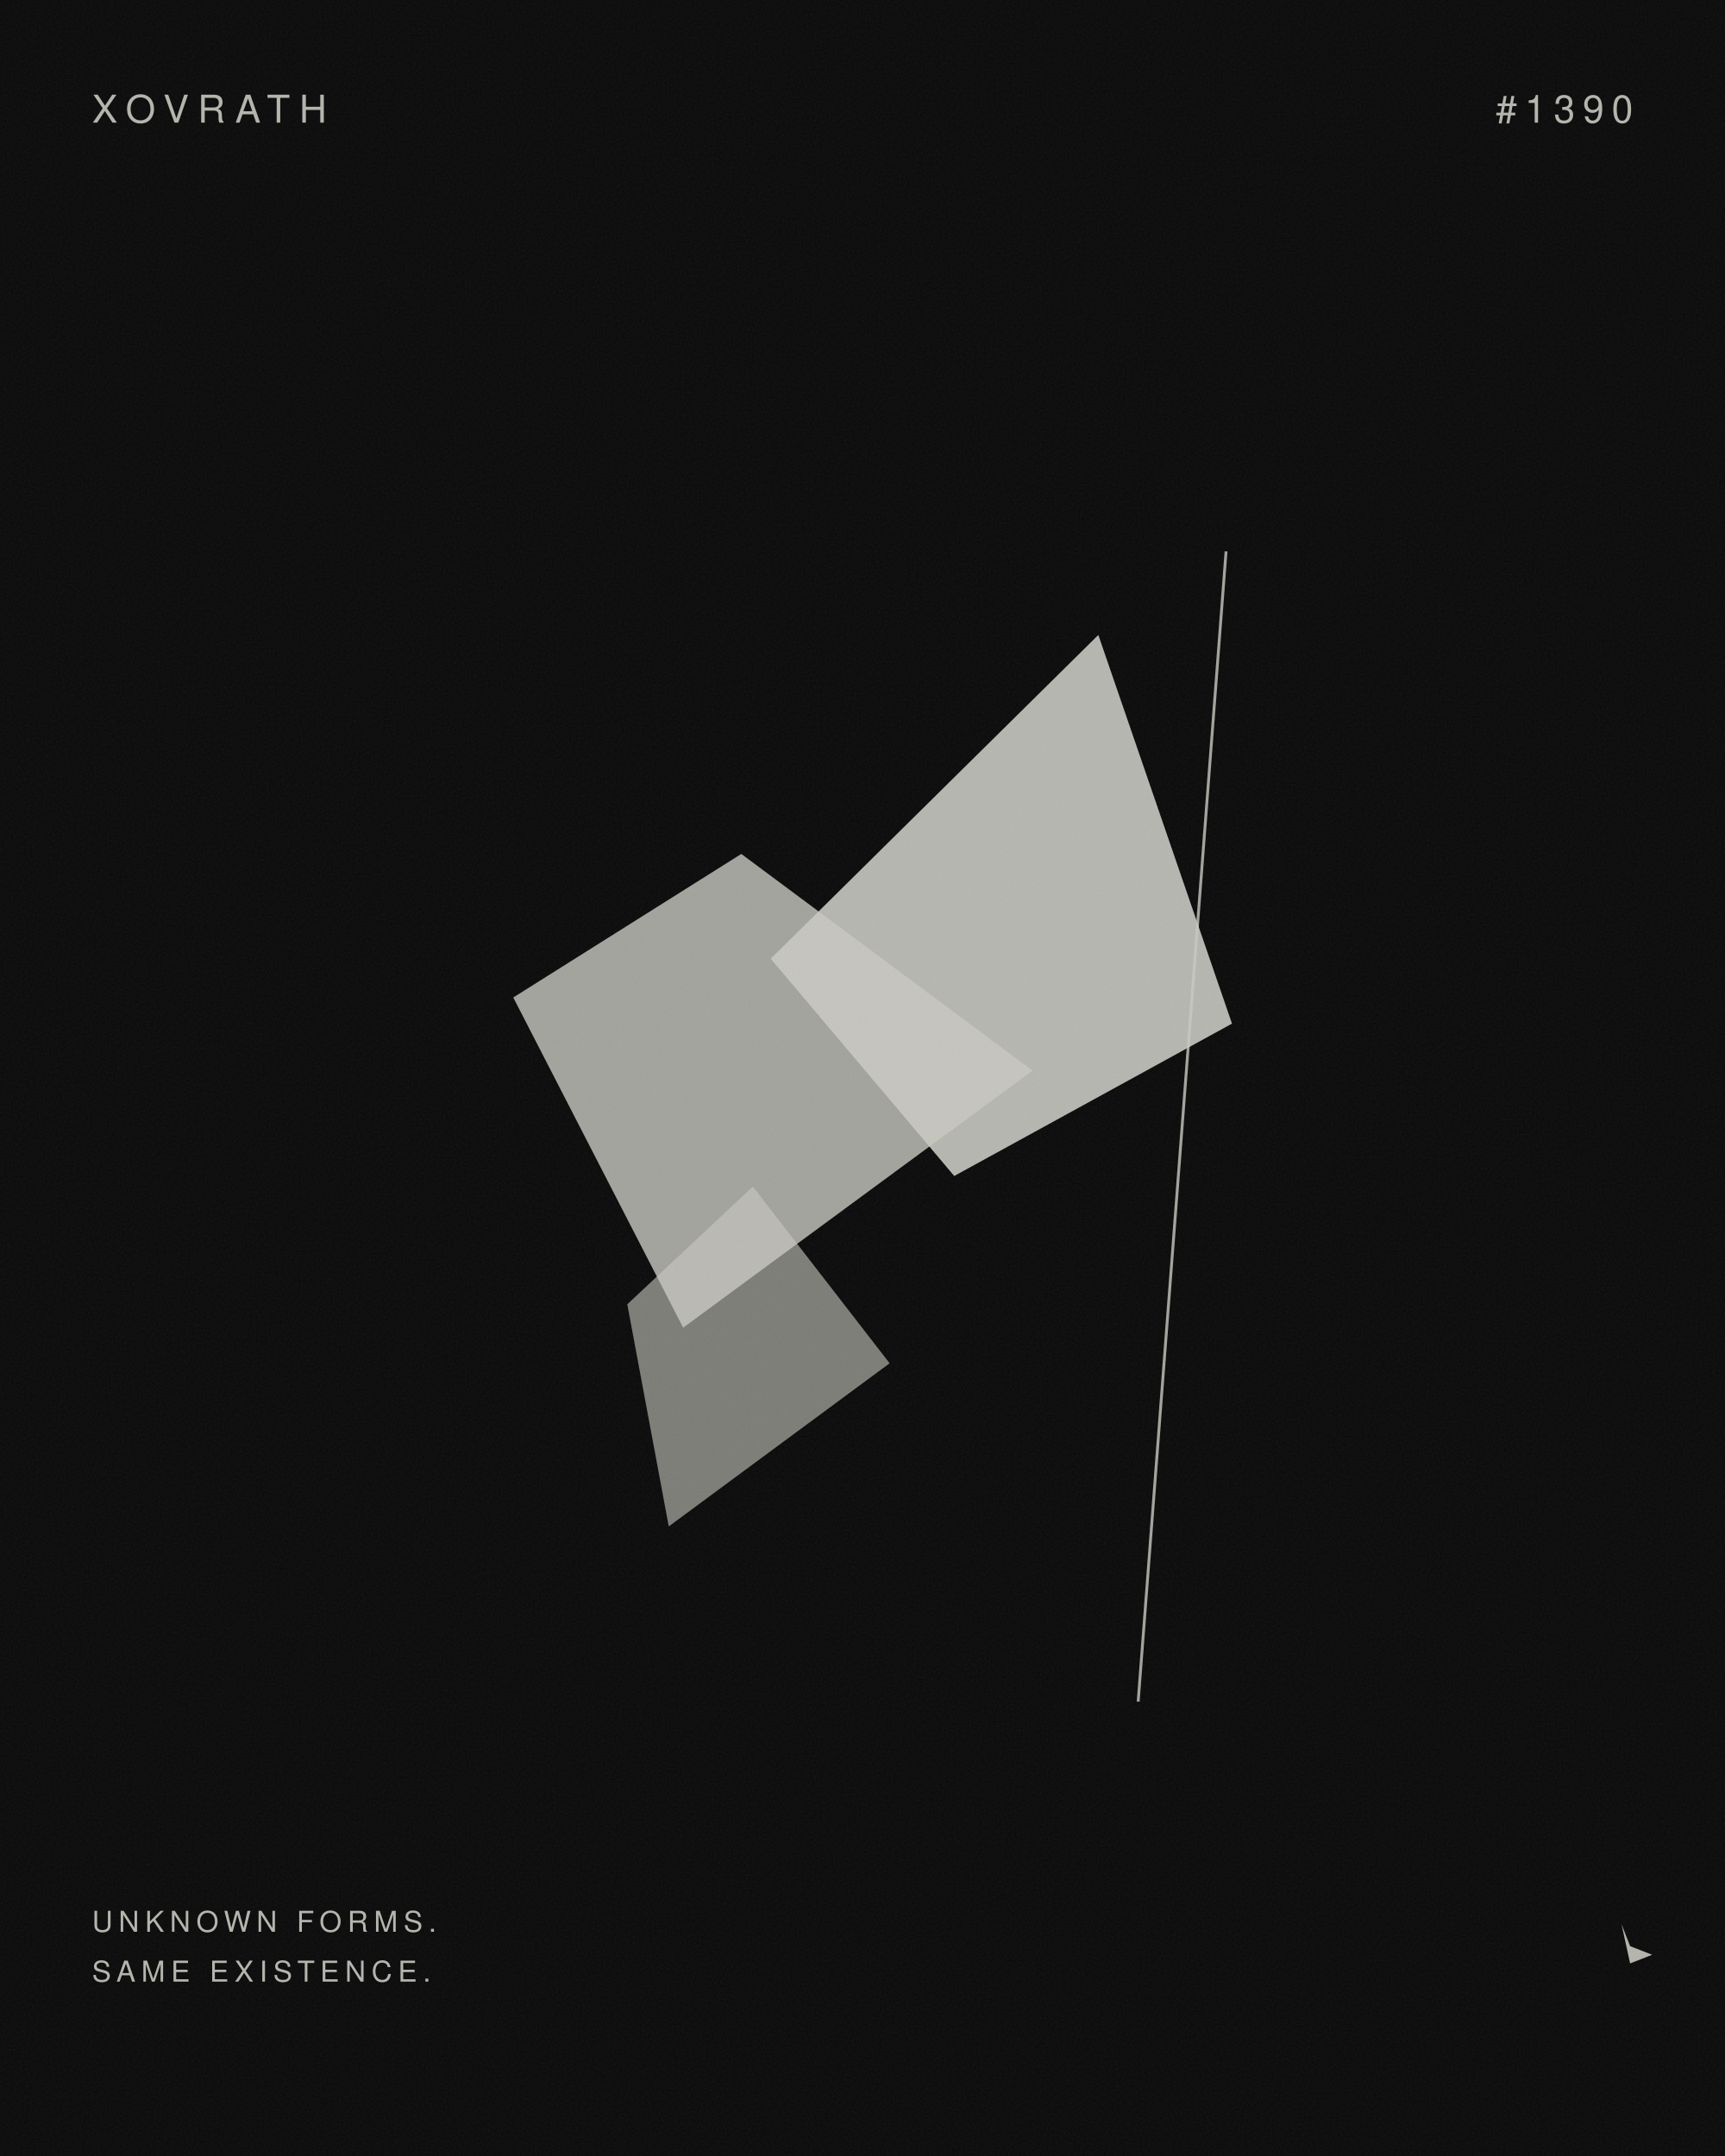
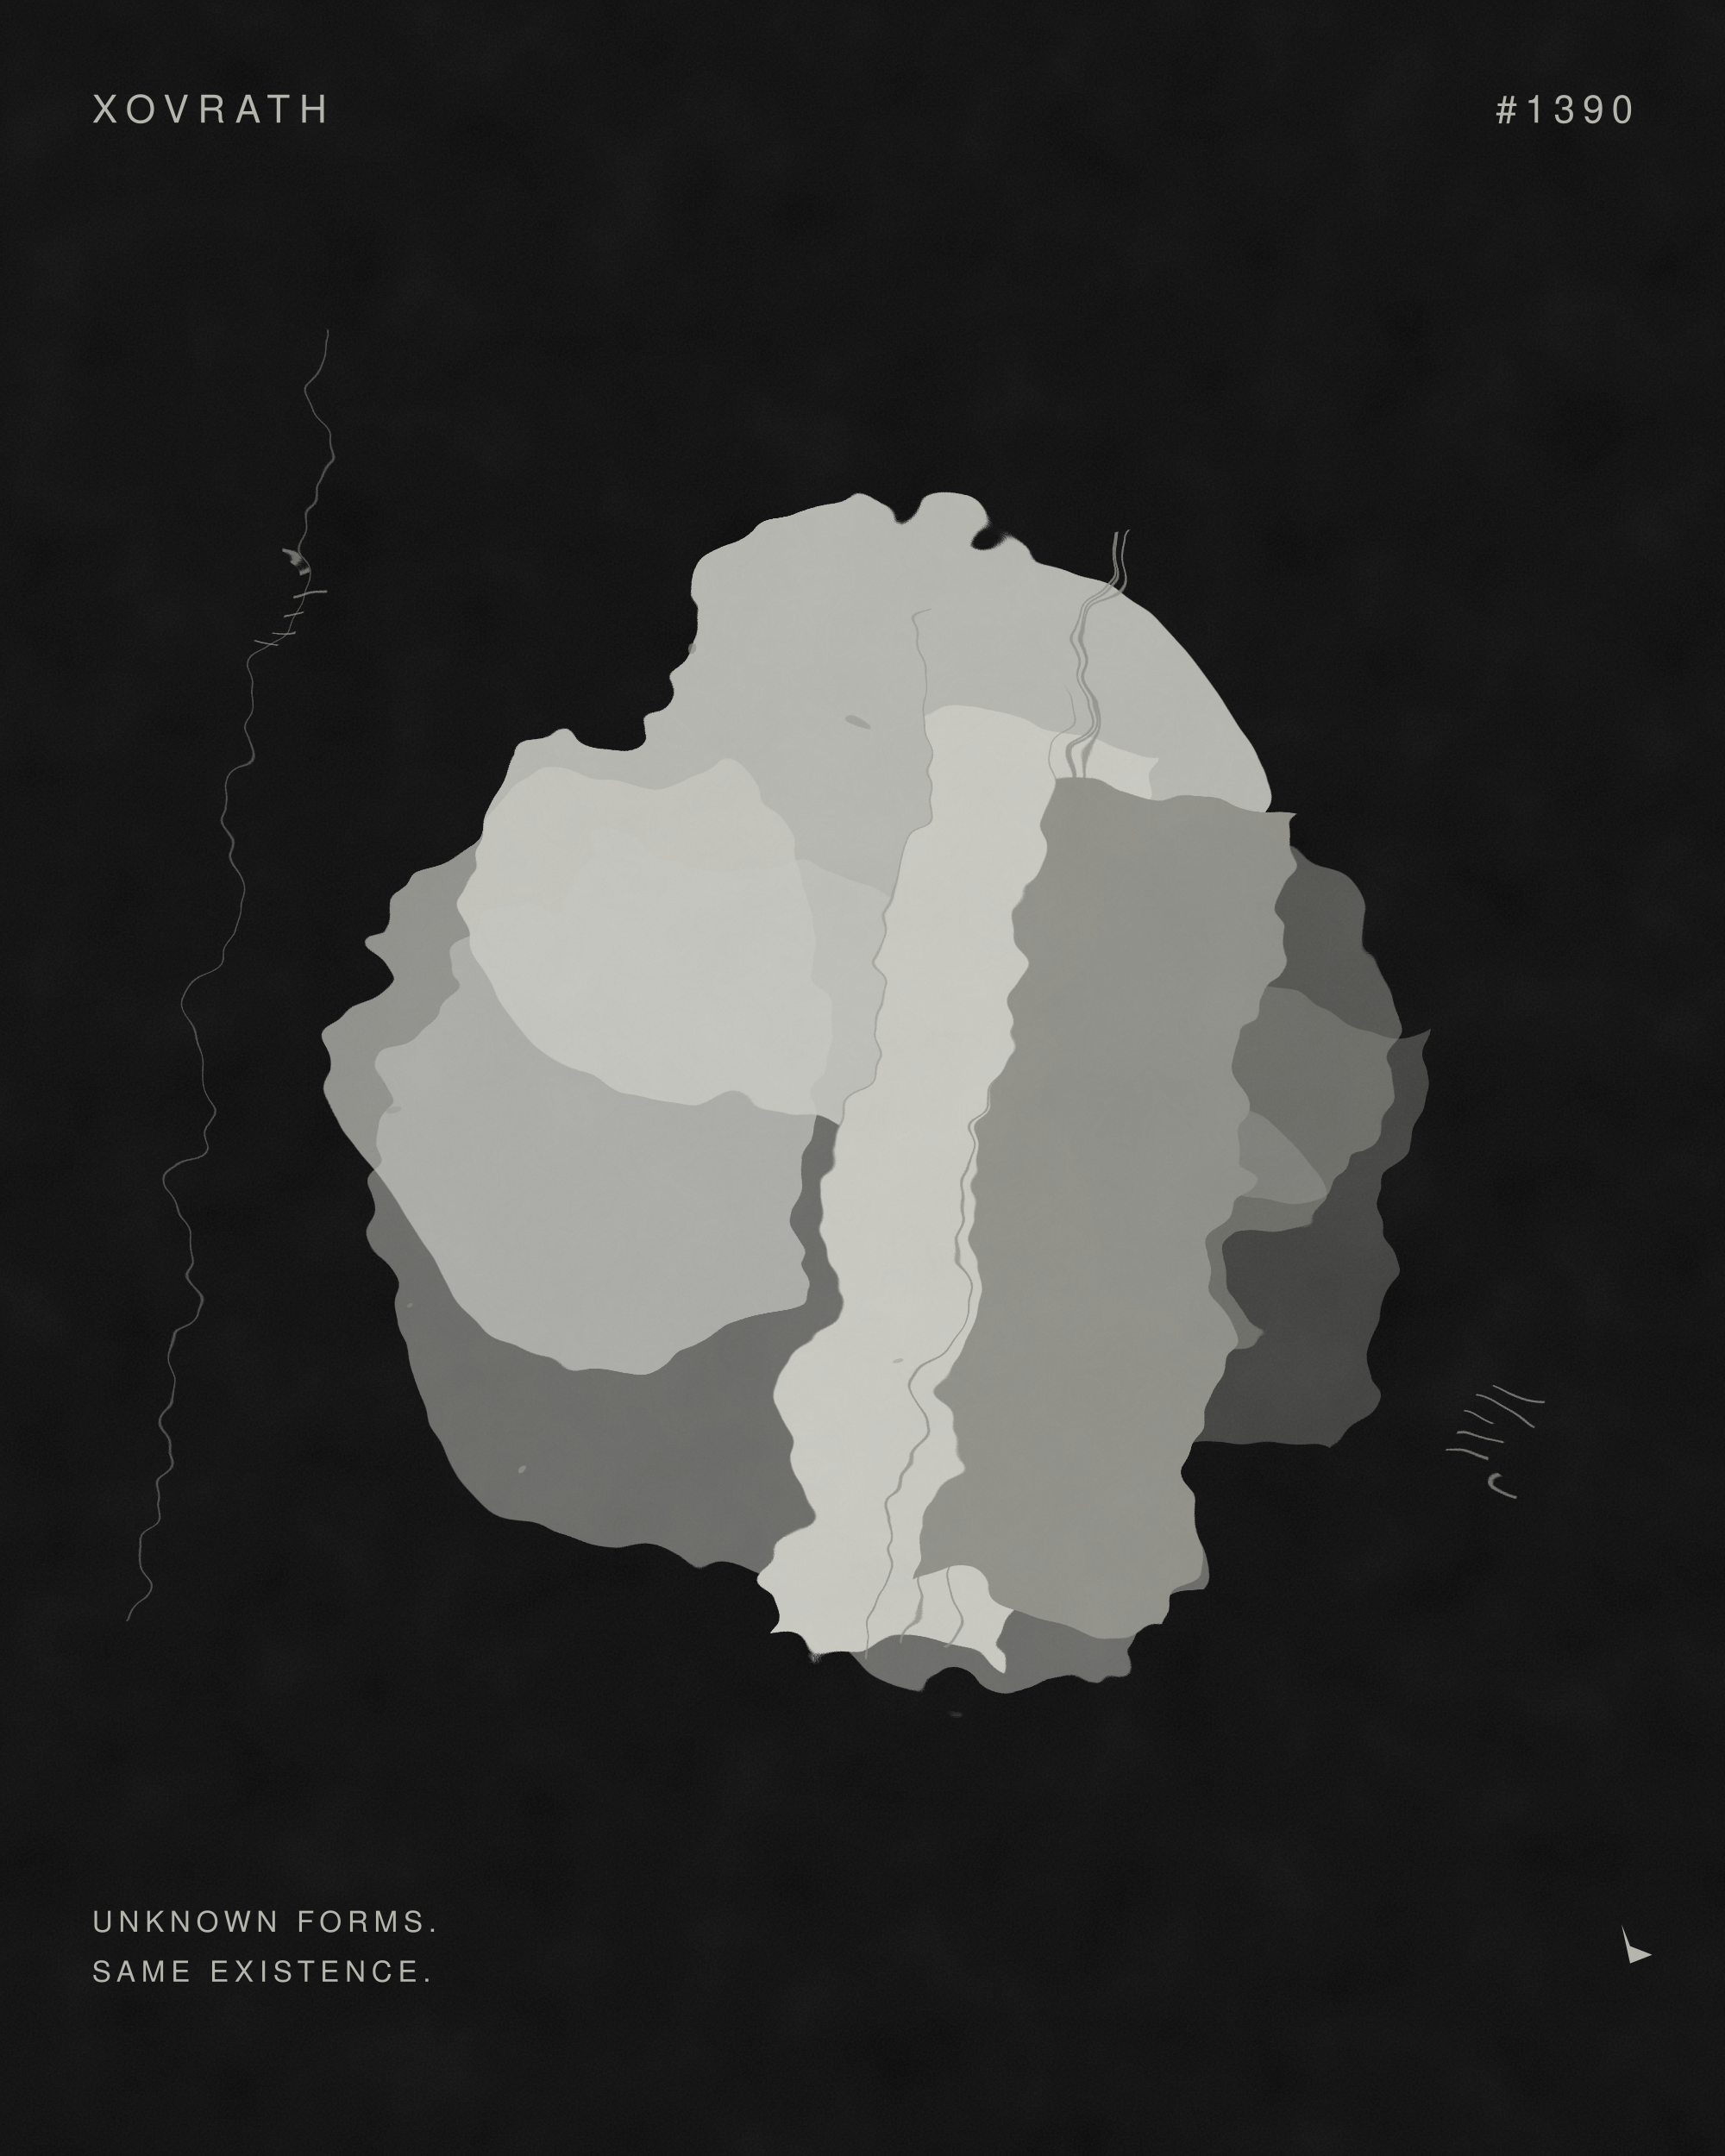
<svg xmlns="http://www.w3.org/2000/svg" viewBox="0 0 900 1125" width="900" height="1125">
+   <defs>
+     <filter id="warp" x="-20%" y="-20%" width="140%" height="140%">
+       <feTurbulence type="fractalNoise" baseFrequency="0.012 0.02" numOctaves="3" seed="32" result="n" />
+       <feDisplacementMap in="SourceGraphic" in2="n" scale="55" />
+     </filter>
+     <filter id="g">
+       <feTurbulence type="fractalNoise" baseFrequency="0.9" numOctaves="2" stitchTiles="stitch" />
+       <feColorMatrix type="saturate" values="0" />
+     </filter>
+     <filter id="g2">
+       <feTurbulence type="fractalNoise" baseFrequency="0.02" numOctaves="4" seed="3" stitchTiles="stitch" />
+       <feColorMatrix type="saturate" values="0" />
+     </filter>
+   </defs>
  <rect width="900" height="1125" fill="#0a0a0b" />
  <g transform="rotate(9 450 545)">
-     <polygon points="638.7,504.1 508,605.3 395.7,508.3 538.1,314.7" fill="#c9c9c2" fill-opacity="0.9" />
-     <polygon points="539.8,544.6 380.7,705.6 266.2,549.3 372,456.7" fill="#c9c9c2" fill-opacity="0.8" />
-     <polygon points="490,707.1 389.5,809.2 350,698.1 405.1,627.2" fill="#c9c9c2" fill-opacity="0.6" />
-     <line x1="597.1" y1="261.2" x2="645.7" y2="861.2" stroke="#c9c9c2" stroke-width="1.5" opacity="0.8" />
+     <g filter="url(#warp)">
+       <path d="M 638.4 545 Q 638.4 545 571.7 581.8 Q 505 618.6 447.5 593.4 Q 390 568.2 329.7 579.4 Q 269.4 590.6 237.1 512.2 Q 204.8 433.7 267.9 412 Q 331 390.3 333.9 319.9 Q 336.9 249.5 437.3 260.4 Q 537.7 271.4 594.3 324.9 Q 650.8 378.4 644.6 461.7 Z" fill="#c9c9c2" fill-opacity="0.9" />
+       <path d="M 435.9 624.3 Q 435.9 624.3 436.3 652.7 Q 436.6 681.1 366.2 717.8 Q 295.8 754.6 260.6 708.4 Q 225.5 662.2 194.3 636.6 Q 163 610.9 192 524.9 Q 221 438.9 255.3 438.1 Q 289.7 437.4 337.2 419.7 Q 384.7 402 409.9 474.4 Q 435.2 546.8 435.6 585.6 Z" fill="#c9c9c2" fill-opacity="0.7" />
+       <path d="M 666.7 794.4 Q 666.7 794.4 606.9 849.9 Q 547.1 905.3 498.8 863.7 Q 450.5 822 364.5 829.5 Q 278.4 836.9 238.2 742.8 Q 198 648.6 205.7 600.5 Q 213.4 552.5 265.8 499.7 Q 318.2 447 423.2 460.5 Q 528.3 474.1 562.4 541.4 Q 596.5 608.7 631.6 701.6 Z" fill="#c9c9c2" fill-opacity="0.5" />
+       <rect x="451.1" y="367" width="122.2" height="489.7" fill="#c9c9c2" />
+       <line x1="451.1" y1="316.3" x2="451.1" y2="806.1" stroke="#8f8f88" stroke-width="1" opacity="0.6" />
+       <rect x="526" y="390.6" width="129" height="432.3" fill="#8f8f88" />
+       <line x1="526" y1="345" x2="526" y2="777.3" stroke="#8f8f88" stroke-width="1" opacity="0.6" />
+       <line x1="539.7" y1="261.2" x2="529.5" y2="861.2" stroke="#8f8f88" stroke-width="1.5" opacity="0.8" />
+       <line x1="540.9" y1="261.2" x2="553.9" y2="861.2" stroke="#8f8f88" stroke-width="1.5" opacity="0.8" />
+       <line x1="548.5" y1="261.2" x2="501.6" y2="861.2" stroke="#8f8f88" stroke-width="1.5" opacity="0.8" />
+       <rect x="547.7" y="483.2" width="186.7" height="242.1" fill="#8f8f88" fill-opacity="0.4" />
+       <path d="M 706.6 549.3 Q 706.6 549.3 691.7 569.6 Q 676.8 589.9 622.9 595 Q 569 600 553.9 558.4 Q 538.8 516.7 552.3 477.7 Q 565.8 438.7 595.7 419.2 Q 625.6 399.7 669.9 411.8 Q 714.2 424 710.4 486.6 Z" fill="#8f8f88" fill-opacity="0.55" />
+       <path d="M 668.3 621.4 Q 668.3 621.4 668 642.4 Q 667.8 663.5 634.2 664.7 Q 600.6 666 587.3 640.1 Q 574.1 614.1 575.1 586.8 Q 576.1 559.5 596.6 547.2 Q 617.2 534.8 659.7 549.3 Q 702.2 563.9 685.2 592.6 Z" fill="#8f8f88" fill-opacity="0.55" />
+       <line x1="115.8" y1="220" x2="115.8" y2="900" stroke="#8f8f88" stroke-width="1" opacity="0.5" />
+       <line x1="107.8" y1="334.5" x2="115.1" y2="334.5" stroke="#8f8f88" stroke-width="1.5" opacity="0.75" />
+       <line x1="107.8" y1="348.5" x2="130.3" y2="348.5" stroke="#8f8f88" stroke-width="1.5" opacity="0.75" />
+       <line x1="107.8" y1="362.5" x2="121.3" y2="362.5" stroke="#8f8f88" stroke-width="1.5" opacity="0.75" />
+       <line x1="107.8" y1="376.5" x2="121.7" y2="376.5" stroke="#8f8f88" stroke-width="1.5" opacity="0.75" />
+       <line x1="107.8" y1="390.5" x2="119.9" y2="390.5" stroke="#8f8f88" stroke-width="1.5" opacity="0.75" />
+       <line x1="798.4" y1="664.9" x2="822" y2="664.9" stroke="#8f8f88" stroke-width="1.5" opacity="0.75" />
+       <line x1="798.4" y1="678.9" x2="818.8" y2="678.9" stroke="#8f8f88" stroke-width="1.5" opacity="0.75" />
+       <line x1="798.4" y1="692.9" x2="809.9" y2="692.9" stroke="#8f8f88" stroke-width="1.5" opacity="0.75" />
+       <line x1="798.4" y1="706.9" x2="822.1" y2="706.9" stroke="#8f8f88" stroke-width="1.5" opacity="0.75" />
+       <line x1="798.4" y1="720.9" x2="819.8" y2="720.9" stroke="#8f8f88" stroke-width="1.5" opacity="0.75" />
+       <circle cx="208.4" cy="611.7" r="3.7" fill="#8f8f88" opacity="0.4" />
+       <circle cx="599.4" cy="729.2" r="4" fill="#8f8f88" opacity="0.5" />
+       <circle cx="294.7" cy="777.1" r="2.5" fill="#8f8f88" opacity="0.8" />
+       <circle cx="498.5" cy="709.5" r="2.7" fill="#8f8f88" opacity="0.4" />
+       <circle cx="418" cy="376.4" r="4.3" fill="#8f8f88" opacity="0.5" />
+       <circle cx="328.8" cy="353.7" r="2.6" fill="#8f8f88" opacity="0.7" />
+       <circle cx="236.4" cy="714.7" r="1.7" fill="#8f8f88" opacity="0.5" />
+     </g>
  </g>
-   <filter id="g">
-     <feTurbulence type="fractalNoise" baseFrequency="0.9" numOctaves="2" stitchTiles="stitch" />
-     <feColorMatrix type="saturate" values="0" />
-   </filter>
-   <rect width="900" height="1125" filter="url(#g)" opacity="0.06" />
+   <rect width="900" height="1125" filter="url(#g)" opacity="0.07" />
+   <rect width="900" height="1125" filter="url(#g2)" opacity="0.06" />
  <text x="48" y="64" font-family="Helvetica, Arial, sans-serif" font-size="20" letter-spacing="5" fill="#b5b5ae">XOVRATH</text>
  <text x="852" y="64" text-anchor="end" font-family="Helvetica, Arial, sans-serif" font-size="20" letter-spacing="4" fill="#b5b5ae">#1390</text>
  <text x="48" y="1008" font-family="Helvetica, Arial, sans-serif" font-size="15" letter-spacing="3" fill="#b5b5ae">UNKNOWN FORMS.</text>
  <text x="48" y="1034" font-family="Helvetica, Arial, sans-serif" font-size="15" letter-spacing="3" fill="#b5b5ae">SAME EXISTENCE.</text>
  <path d="M 846 1004 L 850.5 1015.5 L 862 1020 L 850.5 1024.5 Z" fill="#b5b5ae" />
</svg>
